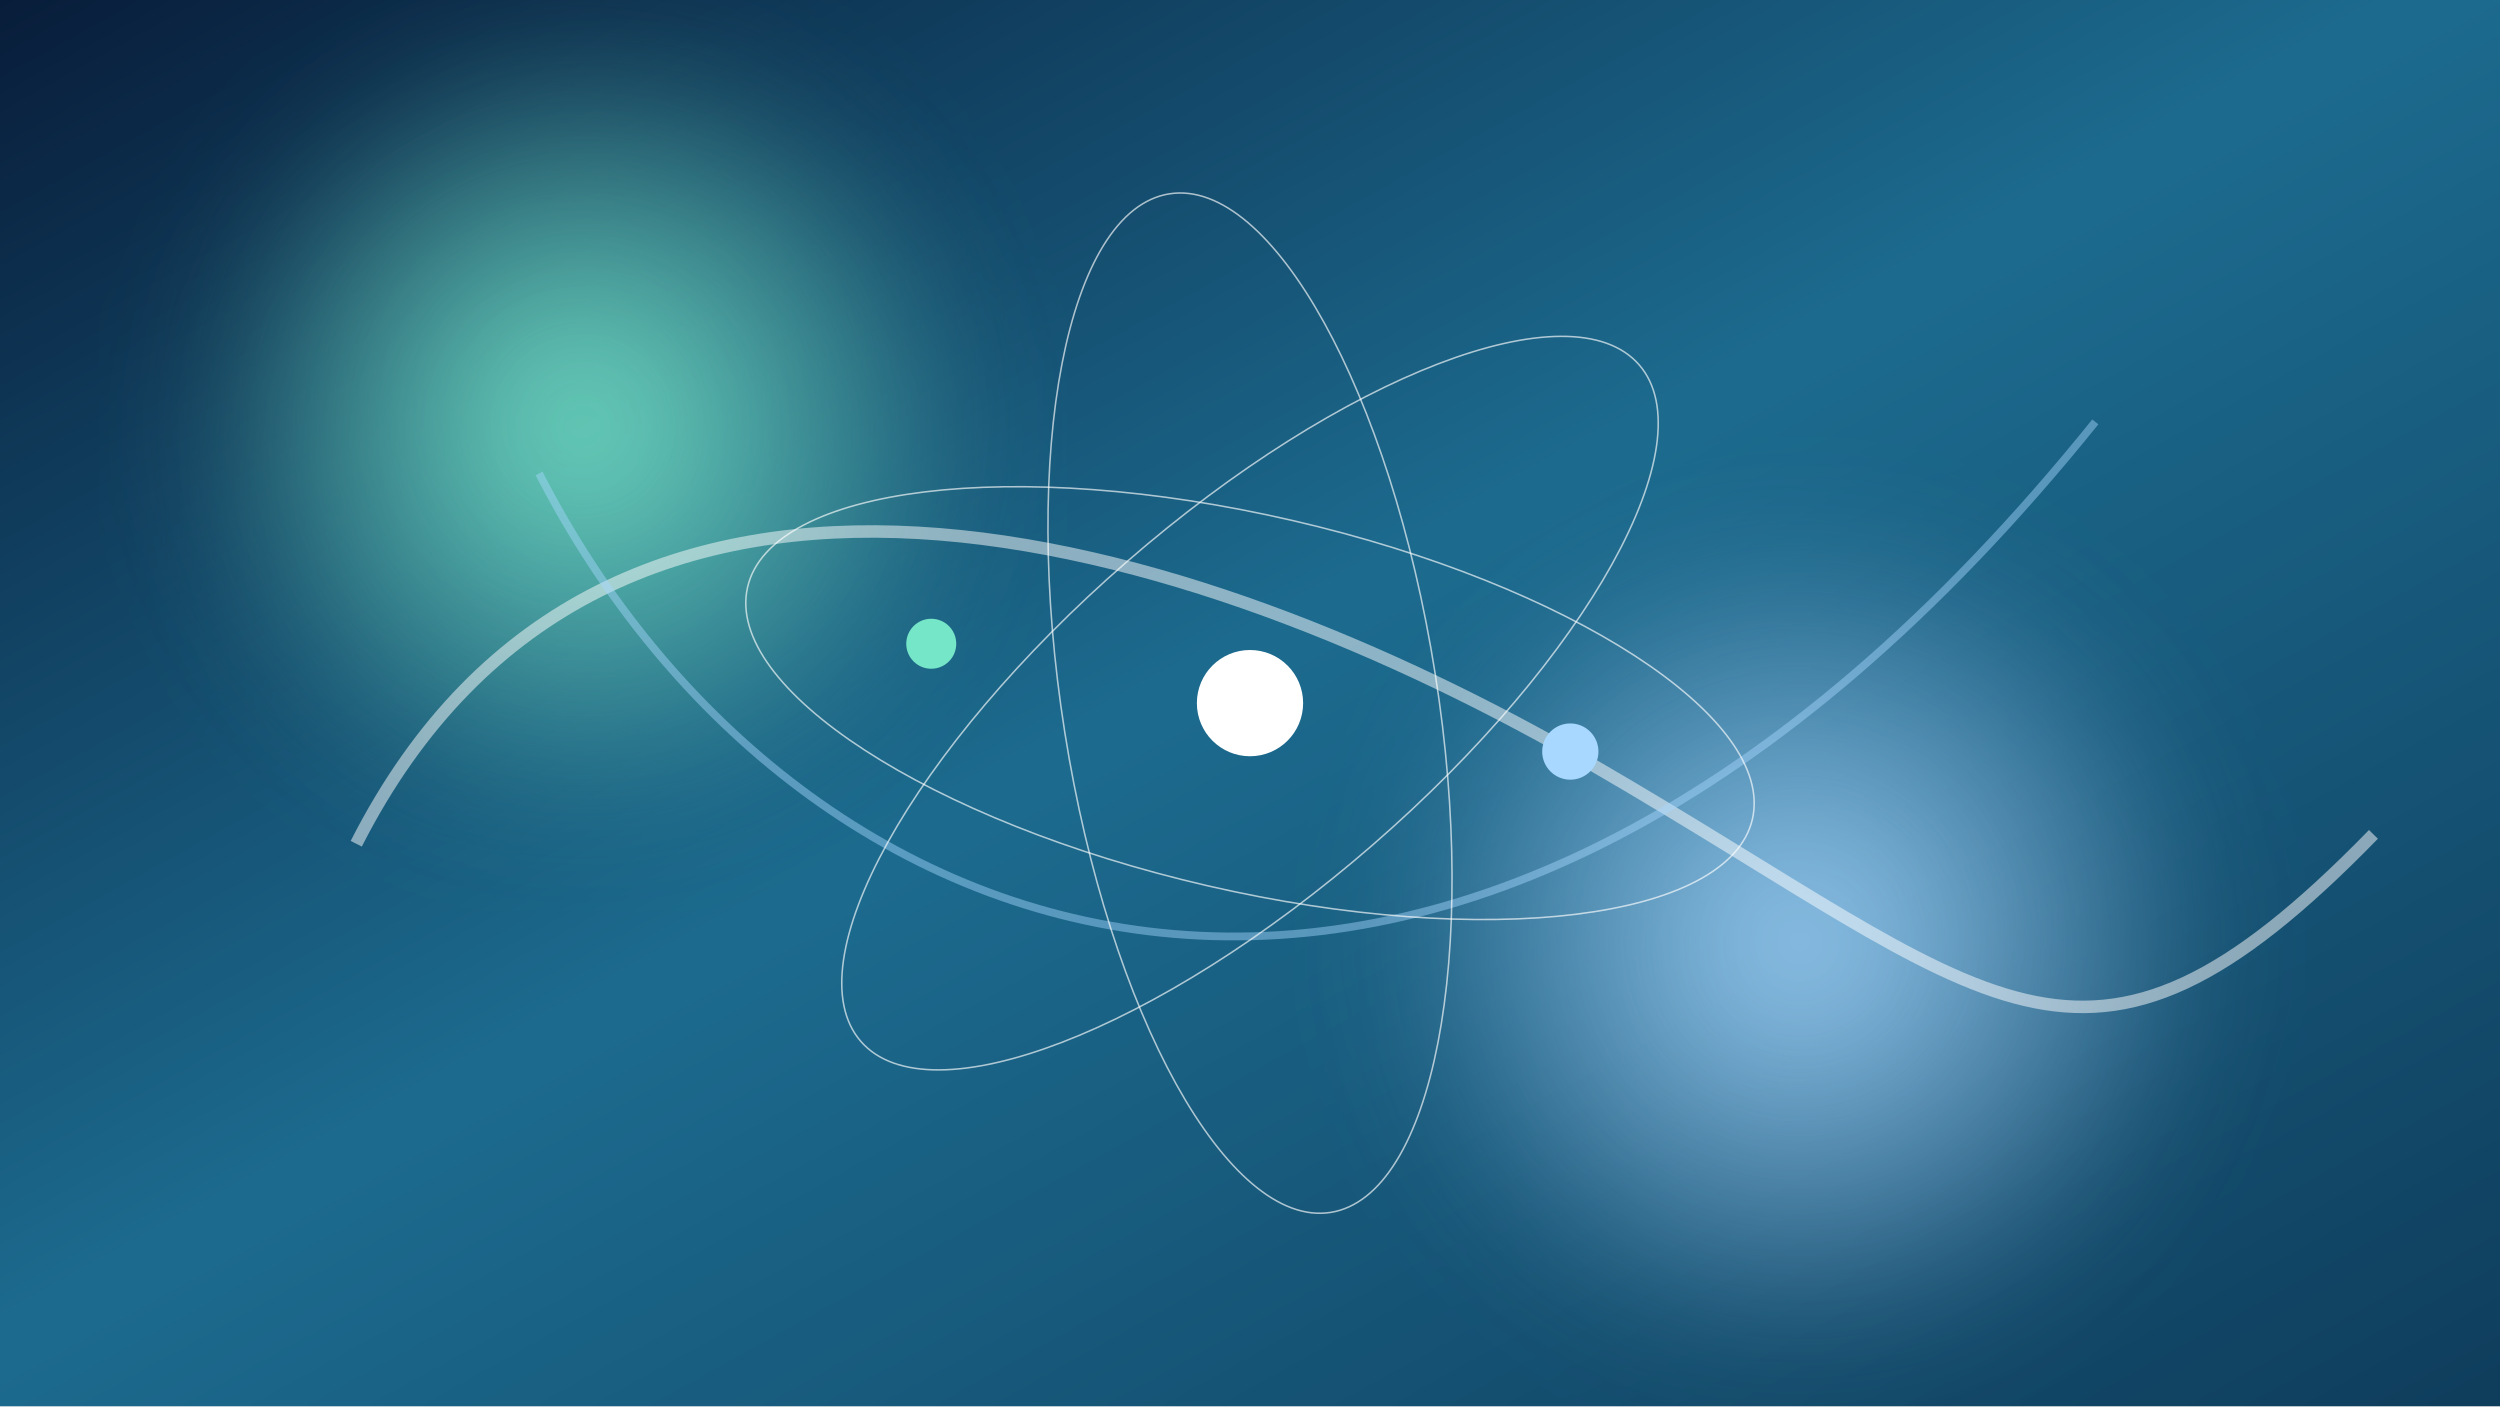
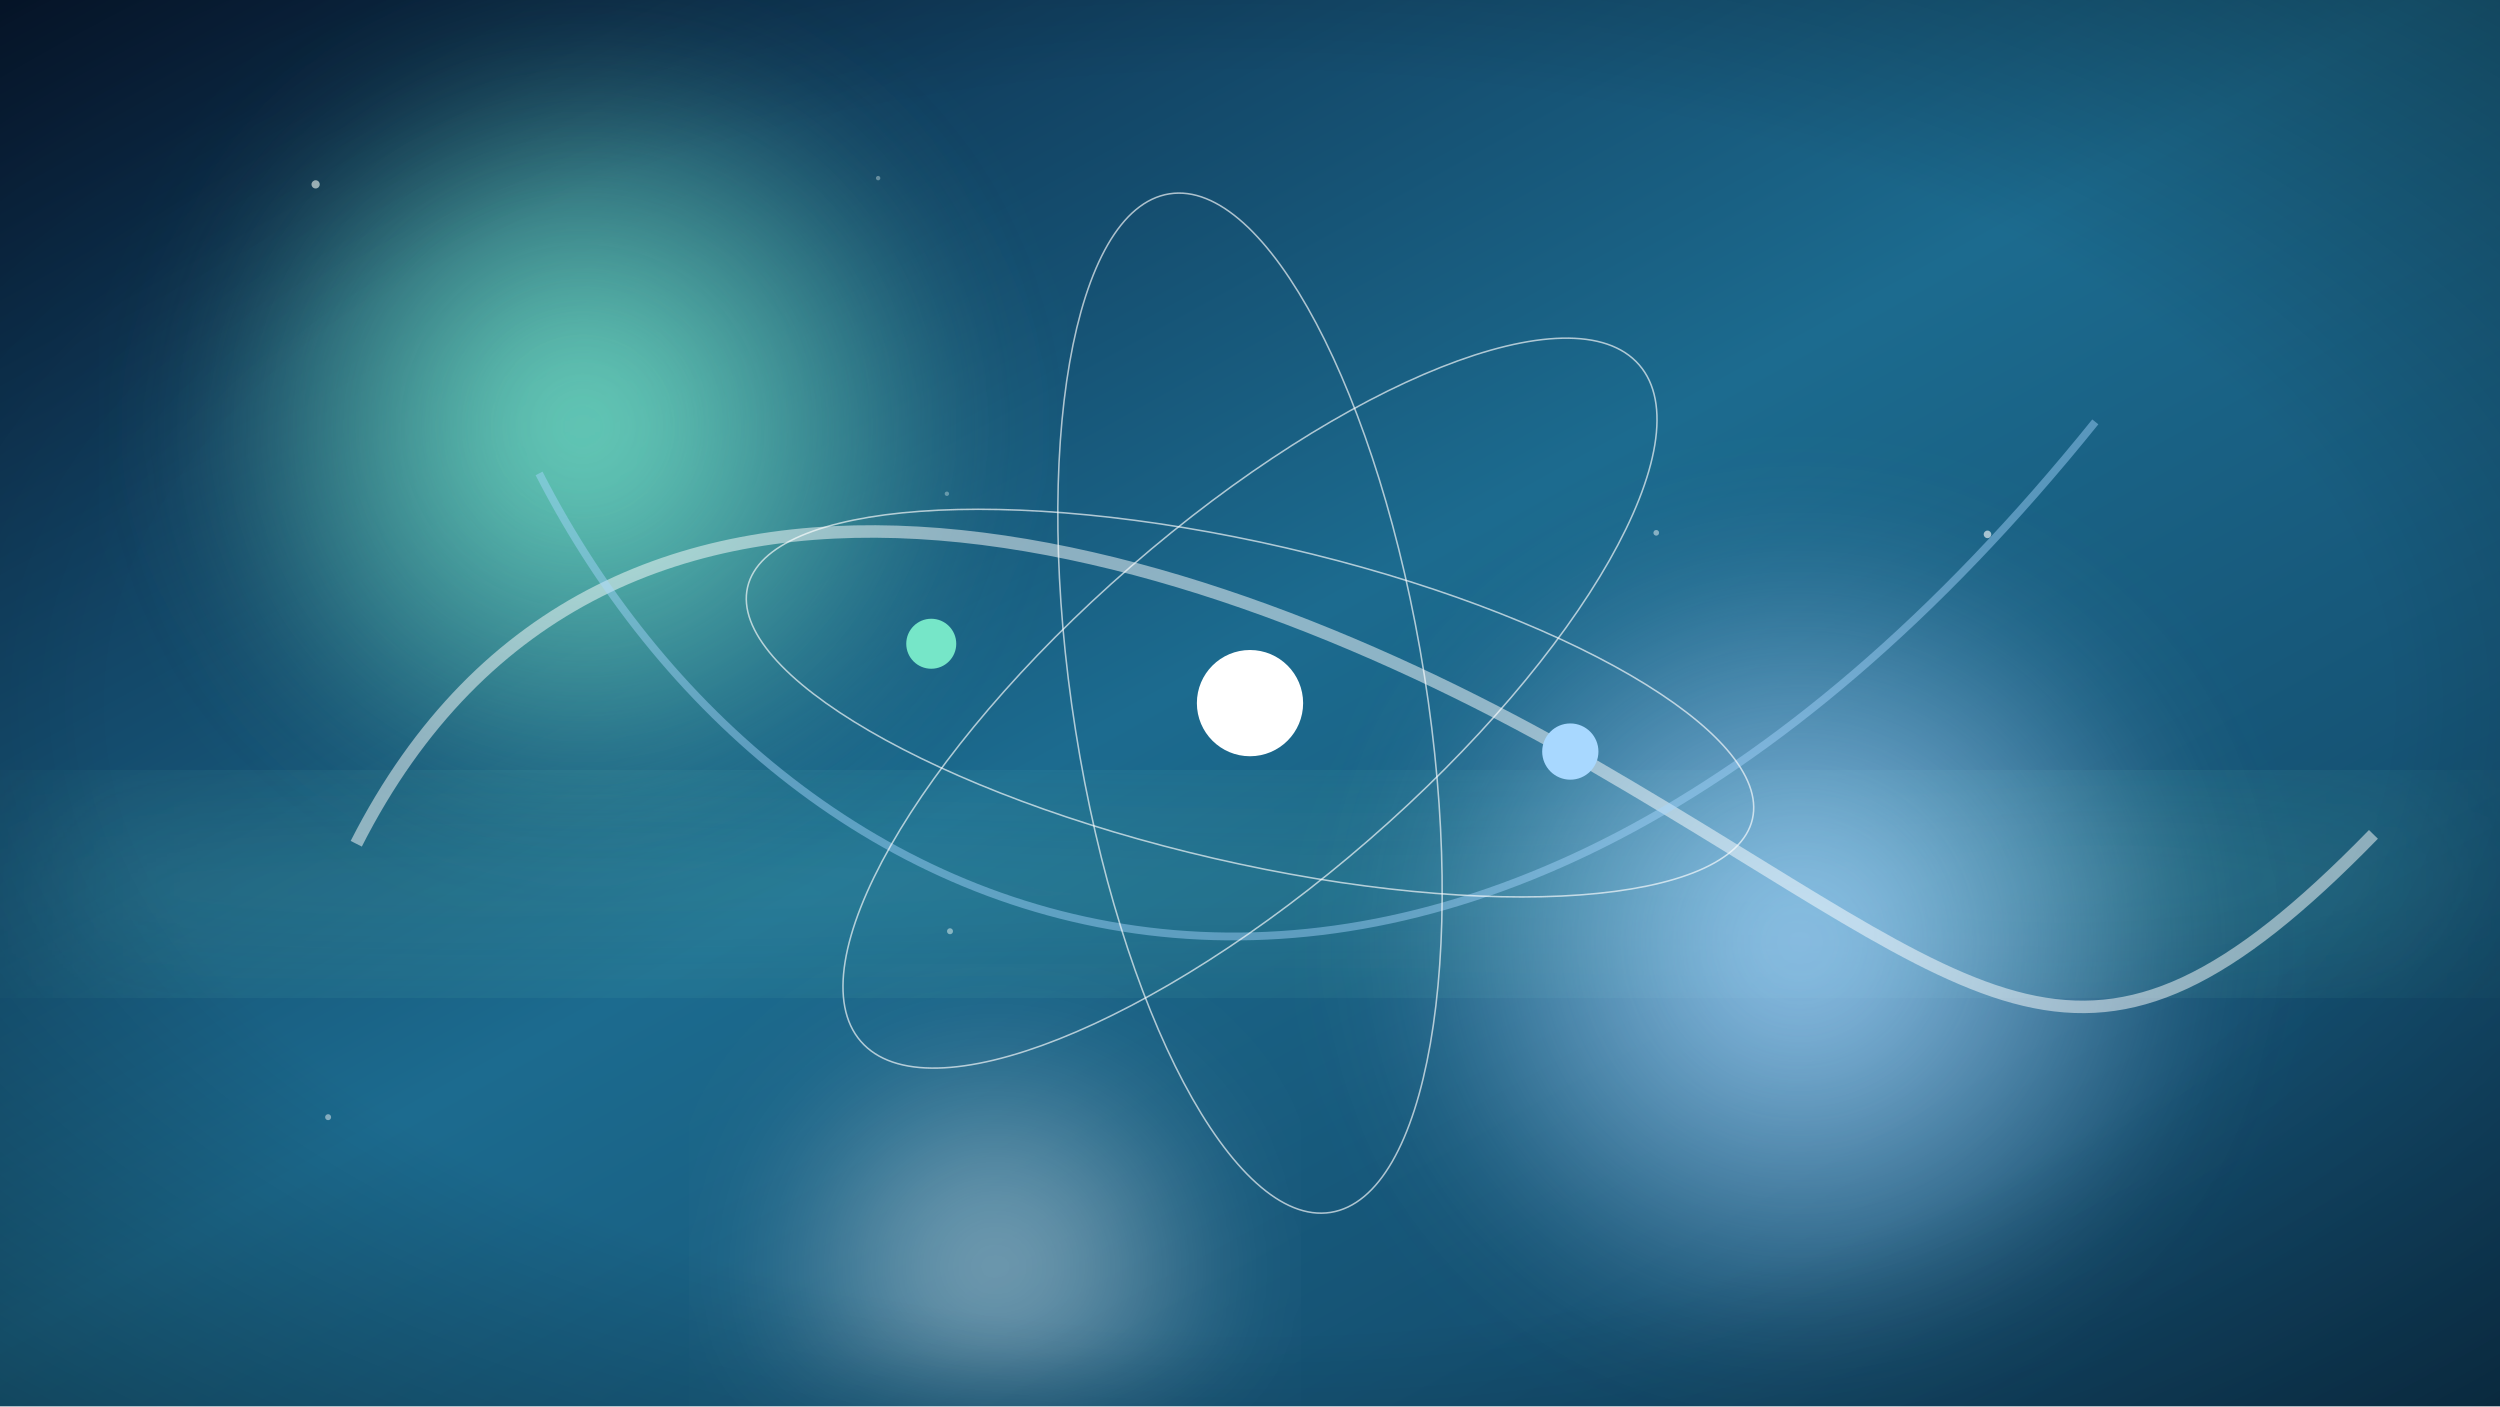
<svg xmlns="http://www.w3.org/2000/svg" viewBox="0 0 1600 900" role="img" aria-labelledby="title desc">
  <defs>
    <linearGradient id="bg" x1="0" y1="0" x2="1" y2="1">
      <stop stop-color="#081d3a" />
      <stop offset=".48" stop-color="#1c6b8f" />
      <stop offset="1" stop-color="#0f3d5c" />
    </linearGradient>
    <radialGradient id="g1">
      <stop stop-color="#76e6c8" stop-opacity=".95" />
      <stop offset="1" stop-color="#76e6c8" stop-opacity="0" />
    </radialGradient>
    <radialGradient id="g2">
      <stop stop-color="#a8d8ff" stop-opacity=".9" />
      <stop offset="1" stop-color="#a8d8ff" stop-opacity="0" />
    </radialGradient>
+     <radialGradient id="g3">
+       <stop stop-color="#fff" stop-opacity=".5" />
+       <stop offset="1" stop-color="#fff" stop-opacity="0" />
+     </radialGradient>
+     <radialGradient id="vignette" cx=".5" cy=".5" r=".75">
+       <stop offset=".6" stop-color="#000" stop-opacity="0" />
+       <stop offset="1" stop-color="#000" stop-opacity=".38" />
+     </radialGradient>
    <filter id="blur">
      <feGaussianBlur stdDeviation="40" />
    </filter>
+     <filter id="blurSoft">
+       <feGaussianBlur stdDeviation="70" />
+     </filter>
  </defs>
  <rect width="1600" height="900" fill="url(#bg)" />
+   <circle cx="606" cy="316" r="1.4" fill="#fff" opacity="0.19" />
+   <circle cx="210" cy="715" r="1.9" fill="#fff" opacity="0.28" />
+   <circle cx="1060" cy="341" r="1.8" fill="#fff" opacity="0.27" />
+   <circle cx="202" cy="118" r="2.6" fill="#fff" opacity="0.43" />
+   <circle cx="608" cy="596" r="1.9" fill="#fff" opacity="0.28" />
+   <circle cx="562" cy="114" r="1.4" fill="#fff" opacity="0.20" />
+   <circle cx="1272" cy="342" r="2.4" fill="#fff" opacity="0.38" />
+   <circle cx="606" cy="316" r="1.4" fill="#fff" opacity="0.19" />
+   <circle cx="210" cy="715" r="1.9" fill="#fff" opacity="0.28" />
+   <circle cx="1060" cy="341" r="1.8" fill="#fff" opacity="0.27" />
+   <circle cx="202" cy="118" r="2.6" fill="#fff" opacity="0.43" />
+   <circle cx="608" cy="596" r="1.9" fill="#fff" opacity="0.28" />
+   <circle cx="562" cy="114" r="1.4" fill="#fff" opacity="0.20" />
+   <circle cx="1272" cy="342" r="2.4" fill="#fff" opacity="0.38" />
+   <path d="M-50 626C325 492 838 709 1652 505" fill="none" stroke="#76e6c8" stroke-opacity=".22" stroke-width="140" filter="url(#blurSoft)" />
  <circle cx="373" cy="273" r="258" fill="url(#g1)" filter="url(#blur)" />
  <circle cx="1152" cy="603" r="269" fill="url(#g2)" filter="url(#blur)" />
+   <circle cx="637" cy="813" r="163" fill="url(#g3)" filter="url(#blur)" />
  <path d="M228 540C388 225 763 341 1020 490s312 236 499 44" fill="none" stroke="#fff" stroke-opacity=".5" stroke-width="8" />
  <path d="M345 303C510 625 932 778 1341 270" fill="none" stroke="#a8d8ff" stroke-opacity=".45" stroke-width="5" />
  <g fill="none" stroke="#fff" stroke-opacity=".65">
-     <ellipse cx="800" cy="450" rx="330" ry="120" transform="rotate(13 800 450)" />
-     <ellipse cx="800" cy="450" rx="330" ry="120" transform="rotate(-41 800 450)" />
-     <ellipse cx="800" cy="450" rx="330" ry="120" transform="rotate(81 800 450)" />
+     <ellipse cx="800" cy="450" rx="330" ry="102" transform="rotate(13 800 450)" />
+     <ellipse cx="800" cy="450" rx="330" ry="116" transform="rotate(-41 800 450)" />
+     <ellipse cx="800" cy="450" rx="330" ry="113" transform="rotate(81 800 450)" />
  </g>
  <circle cx="800" cy="450" r="34" fill="#fff" />
  <circle cx="596" cy="412" r="16" fill="#76e6c8" />
  <circle cx="1005" cy="481" r="18" fill="#a8d8ff" />
+   <rect width="1600" height="900" fill="url(#vignette)" />
</svg>
